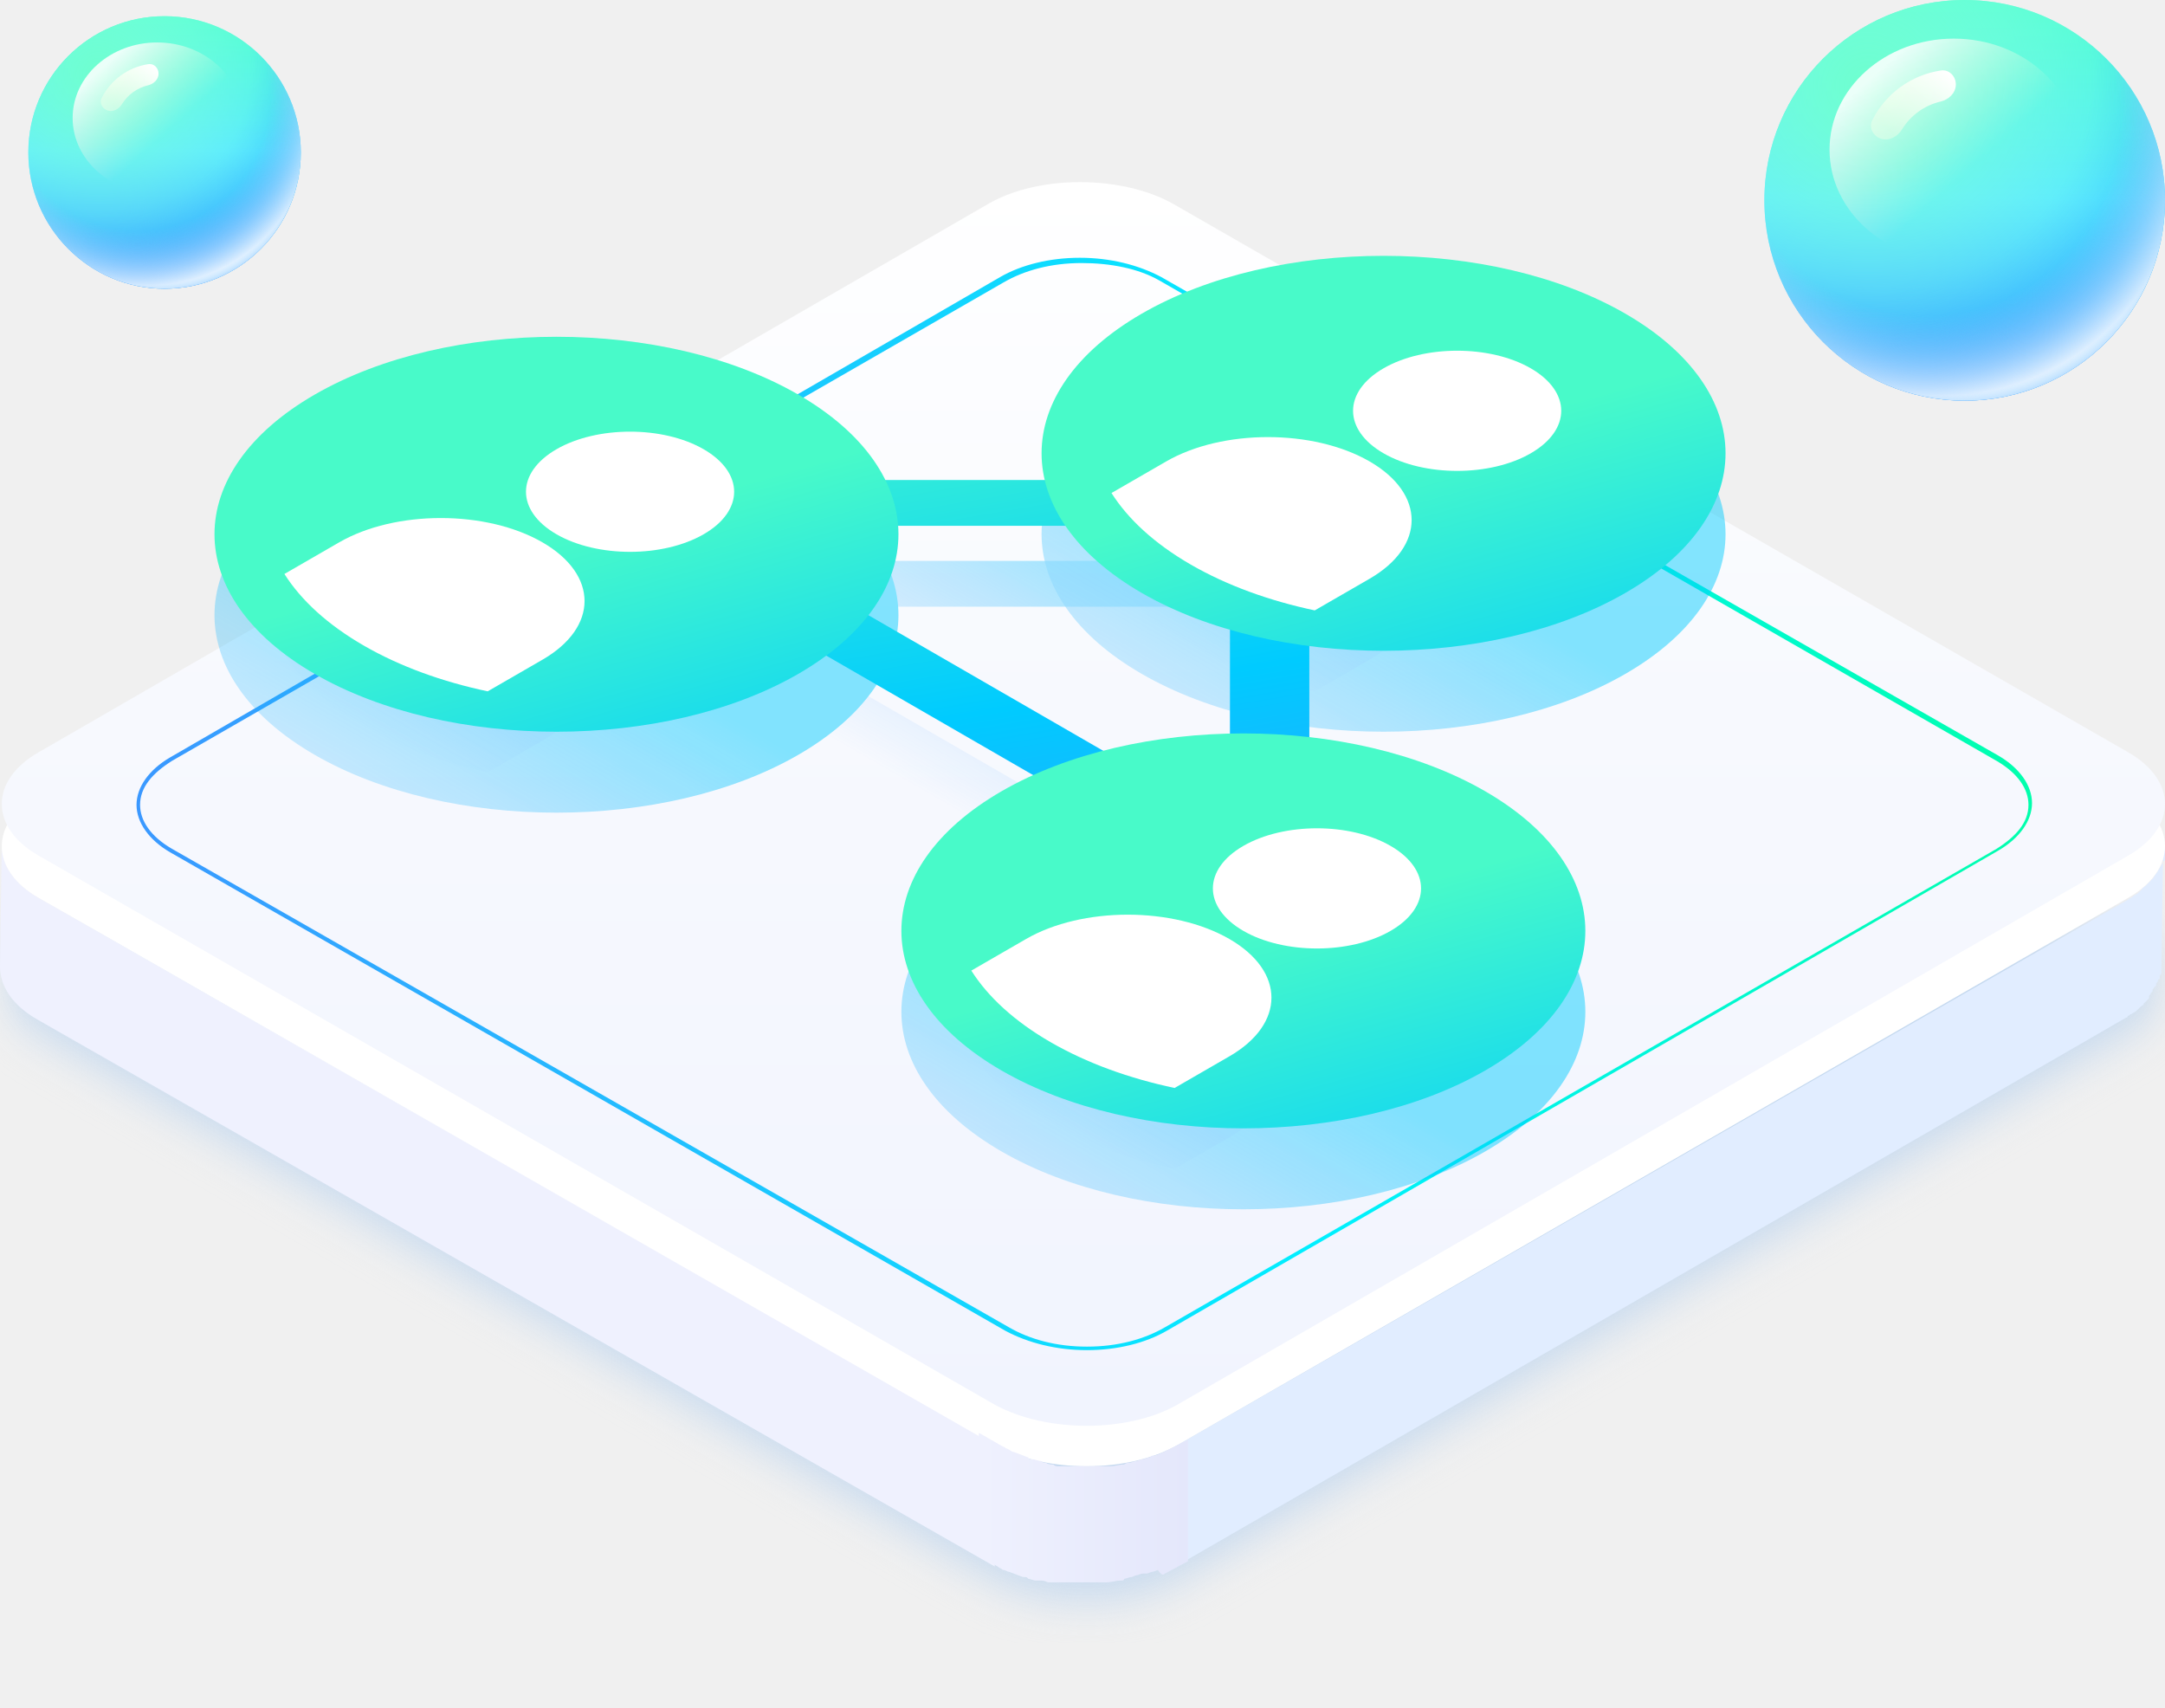
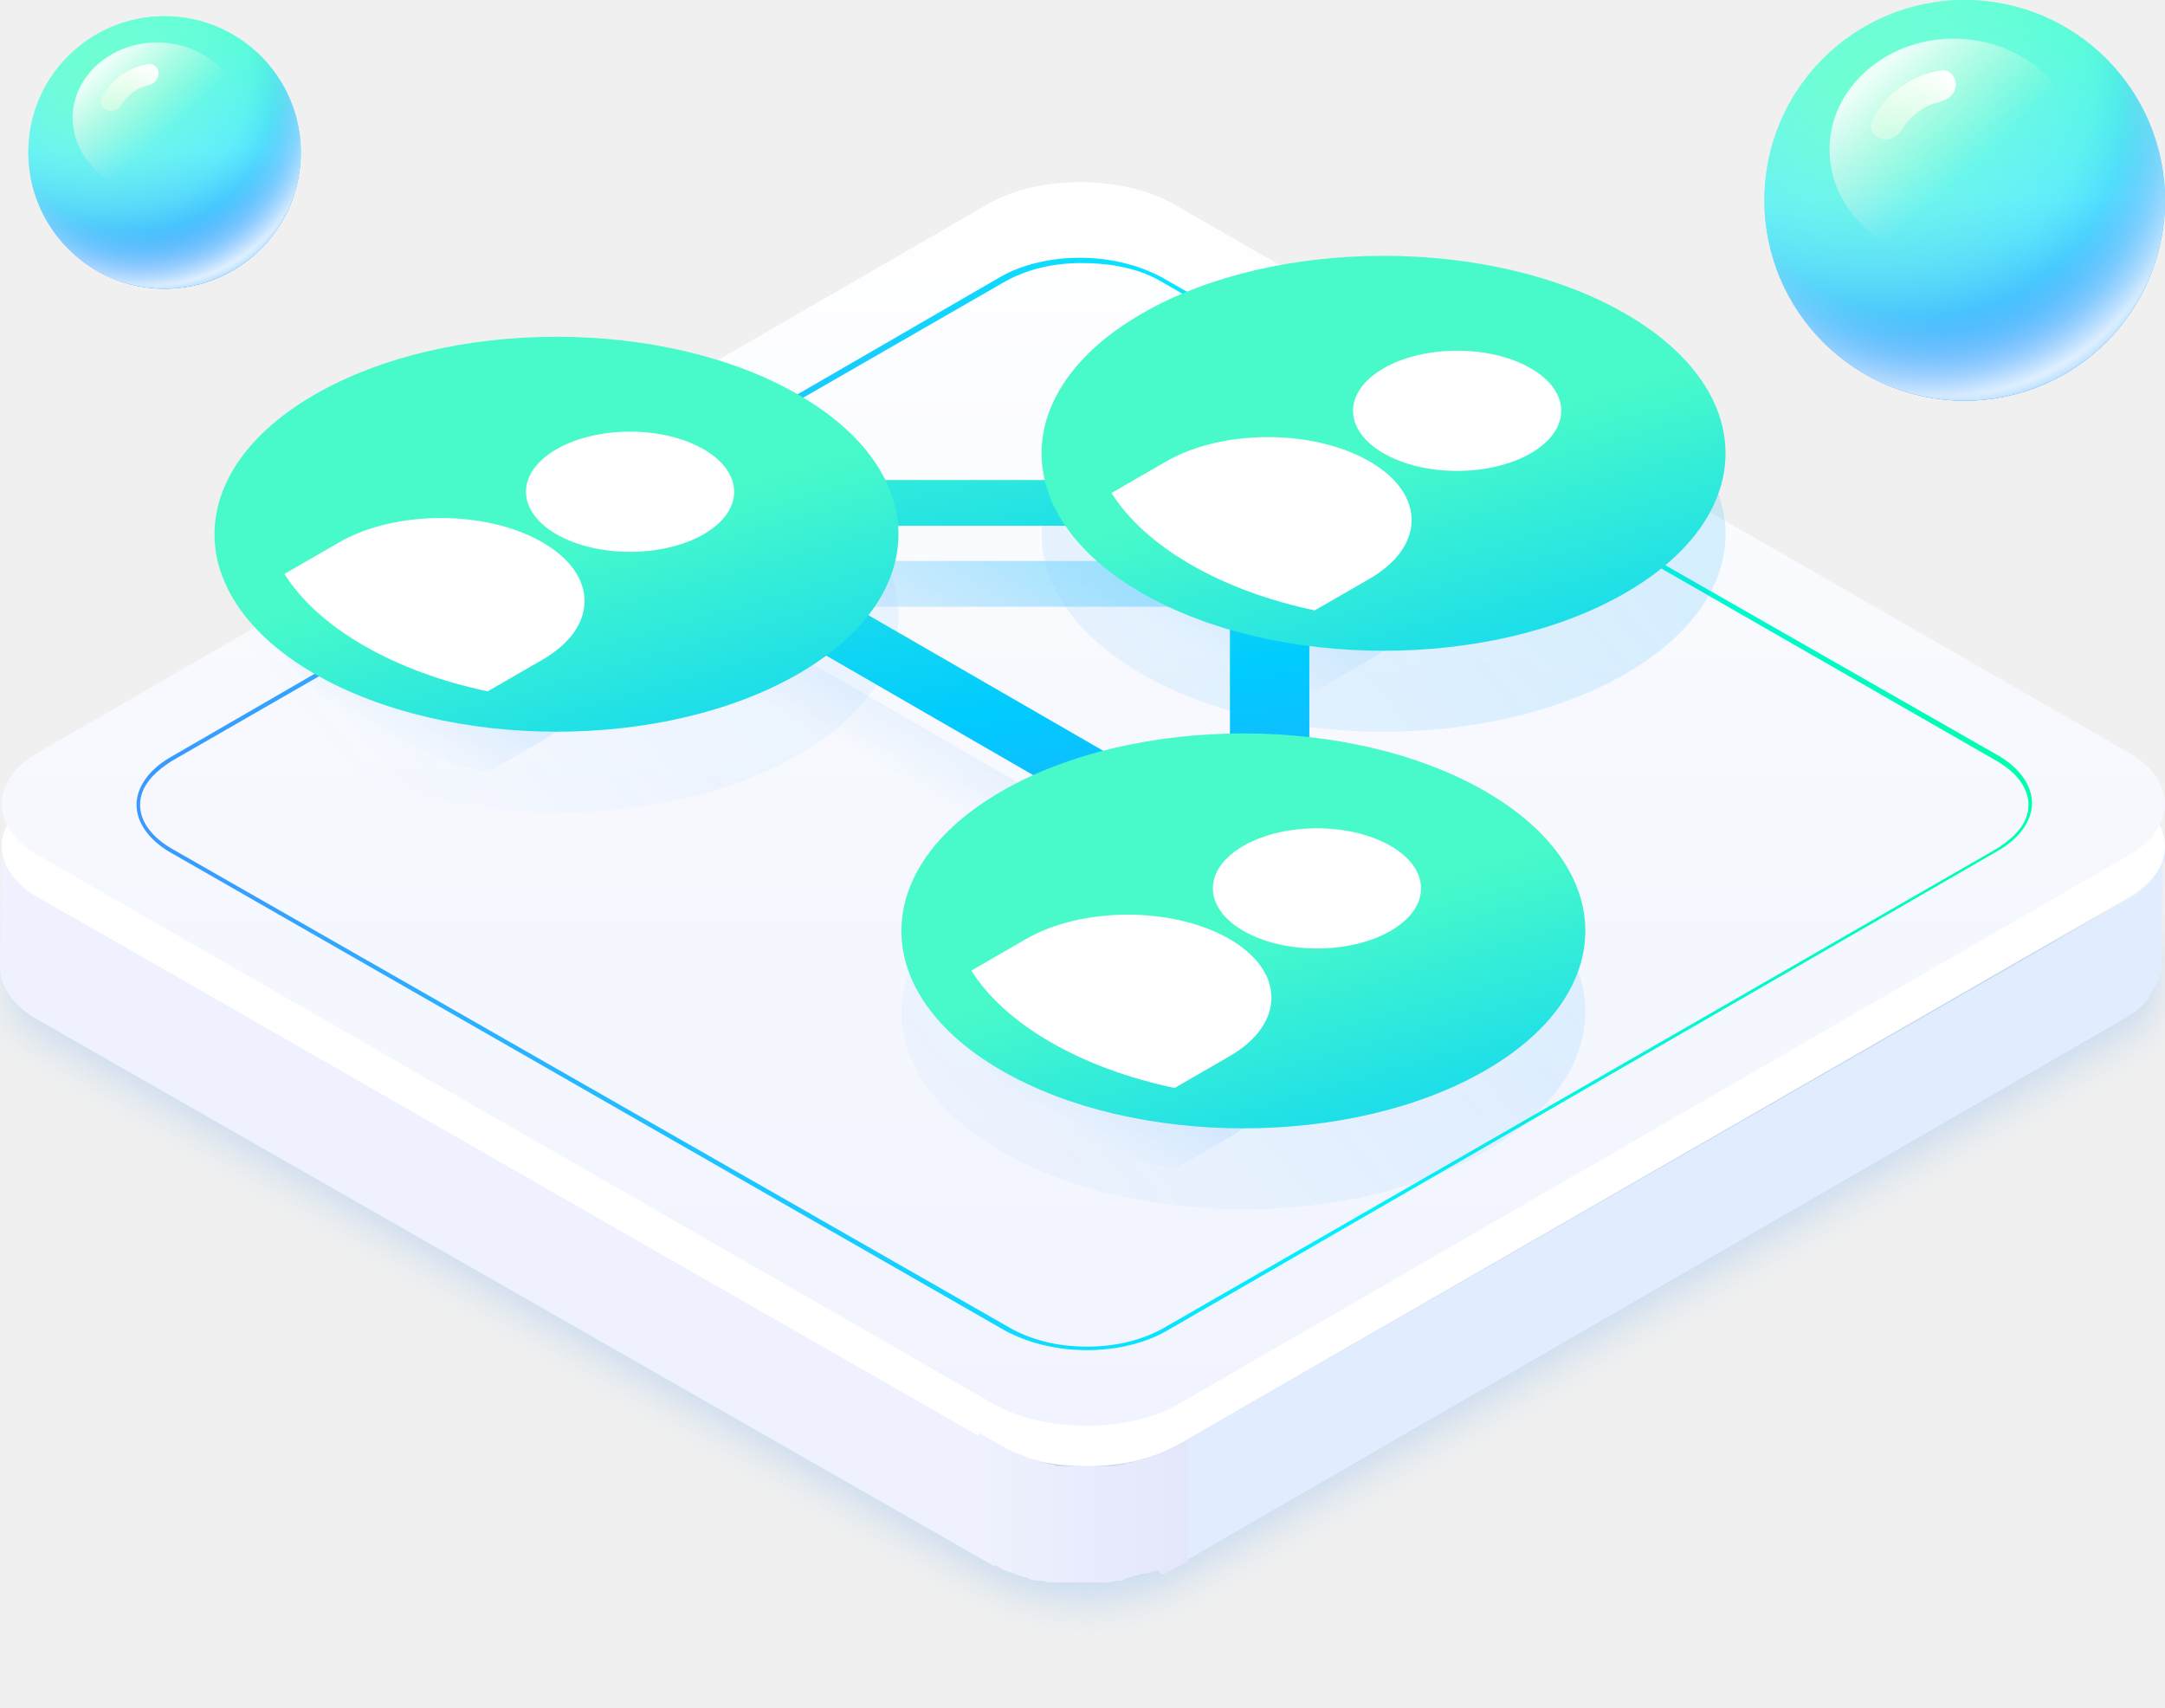
<svg xmlns="http://www.w3.org/2000/svg" width="535" height="422" viewBox="0 0 535 422" fill="none">
-   <g clip-path="url(#clip0_862_31931)">
-     <g filter="url(#filter0_f_862_31931)">
+   <g clip-path="url(#clip0_878_36588)">
+     <g filter="url(#filter0_f_878_36588)">
      <path d="M9.639 254.554C-2.63 247.6 -2.63 235.866 9.639 228.912L244.496 230.215C256.764 223.262 276.92 223.262 289.627 230.215L525.798 228.912C538.066 235.866 538.066 247.6 525.798 254.554L290.941 389.723C278.673 396.677 258.517 396.677 245.81 389.723L9.639 254.554Z" fill="#C5D9EF" />
    </g>
    <path d="M535 210.157C535 210.592 535 211.027 535 211.027C535 211.461 535 211.461 535 211.896C535 212.331 535 212.765 534.562 212.765C534.562 213.2 534.562 213.2 534.124 213.634C534.124 214.069 533.686 214.069 533.686 214.504C533.248 214.938 533.248 215.373 532.809 215.808C532.371 216.242 532.371 216.677 531.933 217.111C531.933 217.111 531.933 217.111 531.495 217.546C531.057 217.981 530.619 218.415 530.18 218.85C529.742 219.285 529.304 219.285 529.304 219.719C528.866 220.154 528.866 220.154 528.428 220.588C527.99 221.023 527.551 221.023 527.113 221.458C526.675 221.892 526.237 221.892 525.799 222.327L290.942 357.061L290.504 387.05L525.361 251.447C525.361 251.447 525.799 251.447 525.799 251.012C526.237 251.012 526.237 250.578 526.675 250.578C527.113 250.143 527.551 250.143 527.99 249.708C528.428 249.274 528.428 249.274 528.866 248.839C529.304 248.404 529.742 248.404 529.742 247.97C530.18 247.535 530.619 247.101 531.057 246.666C531.057 246.666 531.057 246.666 531.057 246.231C531.057 245.797 531.495 245.797 531.495 245.362L531.933 244.927C531.933 244.927 531.933 244.927 531.933 244.493C532.371 244.058 532.371 243.624 532.809 243.624C532.809 243.624 532.809 243.624 532.809 243.189C532.809 242.754 533.248 242.754 533.248 242.32C533.248 242.32 533.248 241.885 533.686 241.885C533.686 241.885 533.686 241.885 533.686 241.45C533.686 241.016 533.686 241.016 534.124 240.581V240.147C534.124 239.712 534.124 239.277 534.124 239.277C534.124 238.843 534.124 238.843 534.124 238.408C534.124 238.408 534.124 238.408 534.124 237.973L534.562 207.984C535 209.288 535 209.723 535 210.157Z" fill="#E1EDFF" />
    <path d="M9.64 221.892C3.505 218.415 0.438 213.634 0.438 208.854L0 238.843C0 243.623 3.067 248.404 9.201 251.881L245.811 387.05L246.249 357.061L9.64 221.892Z" fill="#EFF1FE" />
    <path d="M525.798 196.25C538.066 203.204 538.066 214.939 525.798 221.893L290.941 357.061C278.673 364.015 258.517 364.015 245.81 357.061L9.639 221.893C-2.63 214.939 -2.63 203.204 9.639 196.25L244.496 60.647C256.764 53.693 276.92 53.693 289.627 60.647L525.798 196.25Z" fill="white" />
-     <path d="M9.639 211.461C-2.63 204.507 -2.63 192.772 9.639 185.818L244.496 50.215C256.764 43.261 276.92 43.261 289.627 50.215L525.798 185.818C538.066 192.772 538.066 204.507 525.798 211.461L290.941 347.064C278.673 354.018 258.517 354.018 245.81 347.064L9.639 211.461Z" fill="url(#paint0_linear_862_31931)" />
-     <path d="M268.595 333.591C261.146 333.591 254.136 331.853 248.439 328.811L42.063 210.593C36.805 207.55 33.738 203.204 33.738 198.858C33.738 194.512 36.805 190.165 42.063 187.123L247.125 68.47C252.383 65.428 259.394 63.69 266.842 63.69C274.291 63.69 281.302 65.428 286.998 68.47L493.812 186.688C499.07 189.731 502.137 194.077 502.137 198.423C502.137 202.769 499.07 207.116 493.812 210.158L288.312 328.811C283.054 331.853 276.044 333.591 268.595 333.591ZM267.28 64.993C259.832 64.993 253.259 66.732 248.001 69.774L42.502 187.992C37.682 191.035 34.615 194.512 34.615 198.858C34.615 202.769 37.244 206.681 42.502 209.723L249.316 327.941C254.574 330.984 261.146 332.722 268.595 332.722C276.044 332.722 282.616 330.984 287.874 327.941L493.374 209.723C498.194 206.681 501.261 203.204 501.261 198.858C501.261 194.946 498.632 191.035 493.374 187.992L286.56 69.34C281.302 66.297 274.291 64.993 267.28 64.993Z" fill="url(#paint1_linear_862_31931)" />
-     <path d="M287.875 388.788C288.751 388.353 292.694 386.18 293.571 385.745V355.756C292.694 356.191 289.189 357.929 288.313 358.364C287.875 358.364 287.875 358.798 287.436 358.798C286.56 359.233 285.684 359.668 284.807 359.668C284.369 359.668 284.369 360.102 283.931 360.102C283.493 360.102 283.055 360.537 282.178 360.537C281.74 360.537 281.302 360.972 280.864 360.972C280.426 360.972 279.549 361.406 279.111 361.406C278.673 361.406 278.235 361.406 277.797 361.841C276.482 361.841 275.606 362.275 274.291 362.275C273.853 362.275 273.415 362.275 272.977 362.275C272.101 362.275 271.662 362.275 270.786 362.275C270.348 362.275 269.91 362.275 269.472 362.275C269.033 362.275 268.157 362.275 267.719 362.275C267.281 362.275 266.843 362.275 266.404 362.275C265.966 362.275 265.528 362.275 264.652 362.275C264.214 362.275 263.775 362.275 263.337 362.275C262.899 362.275 262.461 362.275 261.585 362.275C261.146 362.275 260.708 362.275 260.27 361.841C259.832 361.841 258.956 361.841 258.517 361.406C258.079 361.406 257.641 361.406 257.203 360.972C256.327 360.972 255.888 360.537 255.012 360.537C254.574 360.537 254.136 360.537 254.136 360.102C252.821 359.668 251.945 359.233 250.63 358.798C250.192 358.798 249.754 358.364 248.878 357.929C248.44 357.929 248.44 357.495 248.001 357.495C247.125 357.06 242.744 354.452 241.867 354.018V384.441C242.744 384.876 246.687 387.049 247.125 387.484C247.563 387.484 247.563 387.918 248.001 387.918C248.44 387.918 248.878 388.353 249.316 388.353C250.63 388.788 251.507 389.222 252.821 389.657C252.821 389.657 252.821 389.657 253.259 389.657C253.698 389.657 253.698 389.657 254.136 390.091C254.574 390.091 255.45 390.526 255.888 390.526H256.327C256.765 390.526 256.765 390.526 257.203 390.526C257.641 390.526 258.079 390.526 258.956 390.961C259.394 390.961 259.394 390.961 259.832 390.961C260.27 390.961 260.27 390.961 260.708 390.961C261.146 390.961 261.585 390.961 262.023 390.961C262.461 390.961 262.461 390.961 262.899 390.961C263.337 390.961 263.337 390.961 263.775 390.961C264.214 390.961 264.652 390.961 265.09 390.961C265.528 390.961 265.528 390.961 265.966 390.961C265.966 390.961 266.404 390.961 266.843 390.961C267.281 390.961 268.157 390.961 268.595 390.961C269.033 390.961 269.033 390.961 269.472 390.961H269.91C270.786 390.961 271.224 390.961 272.101 390.961C272.539 390.961 272.539 390.961 272.977 390.961C272.977 390.961 272.977 390.961 273.415 390.961C274.73 390.961 275.606 390.526 276.92 390.526C277.359 390.526 277.797 390.526 277.797 390.091C278.235 390.091 279.111 389.657 279.549 389.657C279.988 389.657 280.426 389.222 280.864 389.222C281.302 389.222 281.74 388.788 282.617 388.788H283.055H283.493C284.369 388.353 285.246 388.353 286.122 387.918C286.998 389.222 287.436 389.222 287.875 388.788Z" fill="url(#paint2_linear_862_31931)" />
+     <path d="M9.639 211.461C-2.63 204.507 -2.63 192.772 9.639 185.818L244.496 50.215C256.764 43.261 276.92 43.261 289.627 50.215L525.798 185.818C538.066 192.772 538.066 204.507 525.798 211.461L290.941 347.064C278.673 354.018 258.517 354.018 245.81 347.064L9.639 211.461Z" fill="url(#paint0_linear_878_36588)" />
+     <path d="M268.595 333.591C261.146 333.591 254.136 331.853 248.439 328.811L42.063 210.593C36.805 207.55 33.738 203.204 33.738 198.858C33.738 194.512 36.805 190.165 42.063 187.123L247.125 68.47C252.383 65.428 259.394 63.69 266.842 63.69C274.291 63.69 281.302 65.428 286.998 68.47L493.812 186.688C499.07 189.731 502.137 194.077 502.137 198.423C502.137 202.769 499.07 207.116 493.812 210.158L288.312 328.811C283.054 331.853 276.044 333.591 268.595 333.591ZM267.28 64.993C259.832 64.993 253.259 66.732 248.001 69.774L42.502 187.992C37.682 191.035 34.615 194.512 34.615 198.858C34.615 202.769 37.244 206.681 42.502 209.723L249.316 327.941C254.574 330.984 261.146 332.722 268.595 332.722C276.044 332.722 282.616 330.984 287.874 327.941L493.374 209.723C498.194 206.681 501.261 203.204 501.261 198.858C501.261 194.946 498.632 191.035 493.374 187.992L286.56 69.34C281.302 66.297 274.291 64.993 267.28 64.993Z" fill="url(#paint1_linear_878_36588)" />
+     <path d="M287.875 388.788C288.751 388.353 292.694 386.18 293.571 385.745V355.756C292.694 356.191 289.189 357.929 288.313 358.364C287.875 358.364 287.875 358.798 287.436 358.798C286.56 359.233 285.684 359.668 284.807 359.668C284.369 359.668 284.369 360.102 283.931 360.102C283.493 360.102 283.055 360.537 282.178 360.537C281.74 360.537 281.302 360.972 280.864 360.972C280.426 360.972 279.549 361.406 279.111 361.406C278.673 361.406 278.235 361.406 277.797 361.841C276.482 361.841 275.606 362.275 274.291 362.275C273.853 362.275 273.415 362.275 272.977 362.275C272.101 362.275 271.662 362.275 270.786 362.275C270.348 362.275 269.91 362.275 269.472 362.275C269.033 362.275 268.157 362.275 267.719 362.275C267.281 362.275 266.843 362.275 266.404 362.275C265.966 362.275 265.528 362.275 264.652 362.275C264.214 362.275 263.775 362.275 263.337 362.275C262.899 362.275 262.461 362.275 261.585 362.275C261.146 362.275 260.708 362.275 260.27 361.841C259.832 361.841 258.956 361.841 258.517 361.406C258.079 361.406 257.641 361.406 257.203 360.972C256.327 360.972 255.888 360.537 255.012 360.537C254.574 360.537 254.136 360.537 254.136 360.102C252.821 359.668 251.945 359.233 250.63 358.798C250.192 358.798 249.754 358.364 248.878 357.929C248.44 357.929 248.44 357.495 248.001 357.495C247.125 357.06 242.744 354.452 241.867 354.018V384.441C242.744 384.876 246.687 387.049 247.125 387.484C247.563 387.484 247.563 387.918 248.001 387.918C248.44 387.918 248.878 388.353 249.316 388.353C250.63 388.788 251.507 389.222 252.821 389.657C252.821 389.657 252.821 389.657 253.259 389.657C253.698 389.657 253.698 389.657 254.136 390.091C254.574 390.091 255.45 390.526 255.888 390.526H256.327C256.765 390.526 256.765 390.526 257.203 390.526C257.641 390.526 258.079 390.526 258.956 390.961C259.394 390.961 259.394 390.961 259.832 390.961C260.27 390.961 260.27 390.961 260.708 390.961C261.146 390.961 261.585 390.961 262.023 390.961C262.461 390.961 262.461 390.961 262.899 390.961C263.337 390.961 263.337 390.961 263.775 390.961C264.214 390.961 264.652 390.961 265.09 390.961C265.528 390.961 265.528 390.961 265.966 390.961C265.966 390.961 266.404 390.961 266.843 390.961C267.281 390.961 268.157 390.961 268.595 390.961C269.033 390.961 269.033 390.961 269.472 390.961H269.91C270.786 390.961 271.224 390.961 272.101 390.961C272.539 390.961 272.539 390.961 272.977 390.961C272.977 390.961 272.977 390.961 273.415 390.961C274.73 390.961 275.606 390.526 276.92 390.526C277.359 390.526 277.797 390.526 277.797 390.091C278.235 390.091 279.111 389.657 279.549 389.657C279.988 389.657 280.426 389.222 280.864 389.222C281.302 389.222 281.74 388.788 282.617 388.788H283.055H283.493C284.369 388.353 285.246 388.353 286.122 387.918C286.998 389.222 287.436 389.222 287.875 388.788Z" fill="url(#paint2_linear_878_36588)" />
    <g opacity="0.48">
-       <path fill-rule="evenodd" clip-rule="evenodd" d="M303.95 153.442C303.95 151.489 301.209 149.906 297.827 149.906L191.106 149.906C185.65 149.906 182.918 153.715 186.776 155.942L293.496 217.557C297.354 219.784 303.95 218.207 303.95 215.057L303.95 153.442ZM297.826 138.593C312.031 138.593 323.546 145.241 323.546 153.442L323.546 215.057C323.546 228.286 295.842 234.912 279.64 225.557L172.919 163.942C156.717 154.587 168.192 138.593 191.106 138.593L297.826 138.593Z" fill="url(#paint3_linear_862_31931)" />
-       <circle r="69" transform="matrix(0.866025 0.5 -0.866025 0.5 341.895 132)" fill="url(#paint4_linear_862_31931)" />
-       <circle r="69" transform="matrix(0.866025 0.5 -0.866025 0.5 307.252 250)" fill="url(#paint5_linear_862_31931)" />
-       <circle r="69" transform="matrix(0.866025 0.5 -0.866025 0.5 137.512 152)" fill="url(#paint6_linear_862_31931)" />
-       <path d="M341.894 132C351.938 137.799 368.223 137.799 378.267 132C388.311 126.201 388.311 116.799 378.267 111C368.223 105.201 351.938 105.201 341.894 111C331.85 116.799 331.85 126.201 341.894 132Z" fill="url(#paint7_linear_862_31931)" />
-       <path d="M288.2 134L274.666 141.814C278.76 148.267 285.292 154.321 294.263 159.5C303.233 164.679 313.719 168.451 324.896 170.814L338.43 163C352.3 154.992 352.3 142.008 338.43 134C324.559 125.992 302.071 125.992 288.2 134Z" fill="url(#paint8_linear_862_31931)" />
-       <path d="M307.253 250C317.298 255.799 333.582 255.799 343.626 250C353.671 244.201 353.671 234.799 343.626 229C333.582 223.201 317.298 223.201 307.253 229C297.209 234.799 297.209 244.201 307.253 250Z" fill="url(#paint9_linear_862_31931)" />
-       <path d="M253.56 252L240.025 259.814C244.119 266.267 250.651 272.321 259.622 277.5C268.593 282.679 279.078 286.451 290.255 288.814L303.789 281C317.66 272.992 317.66 260.008 303.789 252C289.919 243.992 267.43 243.992 253.56 252Z" fill="url(#paint10_linear_862_31931)" />
-       <path d="M137.511 152C147.555 157.799 163.84 157.799 173.884 152C183.928 146.201 183.928 136.799 173.884 131C163.84 125.201 147.555 125.201 137.511 131C127.467 136.799 127.467 146.201 137.511 152Z" fill="url(#paint11_linear_862_31931)" />
-       <path d="M83.818 154L70.283 161.814C74.377 168.267 80.909 174.321 89.88 179.5C98.85 184.679 109.336 188.451 120.513 190.814L134.047 183C147.918 174.992 147.918 162.008 134.047 154C120.177 145.992 97.688 145.992 83.818 154Z" fill="url(#paint12_linear_862_31931)" />
+       <path fill-rule="evenodd" clip-rule="evenodd" d="M303.95 153.443C303.95 151.49 301.209 149.907 297.827 149.907L191.106 149.907C185.65 149.907 182.918 153.716 186.776 155.943L293.496 217.558C297.354 219.785 303.95 218.208 303.95 215.058L303.95 153.443ZM297.826 138.594C312.031 138.594 323.546 145.242 323.546 153.443L323.546 215.058C323.546 228.287 295.842 234.913 279.64 225.558L172.919 163.943C156.717 154.588 168.192 138.594 191.106 138.594L297.826 138.594Z" fill="url(#paint3_linear_878_36588)" />
+       <path fill-rule="evenodd" clip-rule="evenodd" d="M401.65 166.5C368.648 185.554 315.141 185.554 282.139 166.5C249.136 147.446 249.136 116.554 282.139 97.5C315.141 78.446 368.648 78.446 401.65 97.5C434.652 116.554 434.652 147.446 401.65 166.5ZM367.008 284.5C334.005 303.554 280.498 303.554 247.496 284.5C214.494 265.446 214.494 234.554 247.496 215.5C280.498 196.446 334.005 196.446 367.008 215.5C400.01 234.554 400.01 265.446 367.008 284.5ZM77.756 186.5C110.758 205.554 164.265 205.554 197.267 186.5C230.269 167.446 230.269 136.554 197.267 117.5C164.265 98.446 110.758 98.446 77.756 117.5C44.754 136.554 44.754 167.446 77.756 186.5Z" fill="url(#paint4_linear_878_36588)" fill-opacity="0.78" />
+       <path d="M341.894 132C351.938 137.799 368.223 137.799 378.267 132C388.311 126.201 388.311 116.799 378.267 111C368.223 105.201 351.938 105.201 341.894 111C331.85 116.799 331.85 126.201 341.894 132Z" fill="url(#paint5_linear_878_36588)" />
+       <path d="M288.2 134L274.666 141.814C278.76 148.267 285.292 154.321 294.263 159.5C303.233 164.679 313.719 168.451 324.896 170.814L338.43 163C352.3 154.992 352.3 142.008 338.43 134C324.559 125.992 302.071 125.992 288.2 134Z" fill="url(#paint6_linear_878_36588)" />
+       <path d="M307.253 250C317.298 255.799 333.582 255.799 343.626 250C353.671 244.201 353.671 234.799 343.626 229C333.582 223.201 317.298 223.201 307.253 229C297.209 234.799 297.209 244.201 307.253 250Z" fill="url(#paint7_linear_878_36588)" />
+       <path d="M253.56 252L240.025 259.814C244.119 266.267 250.651 272.321 259.622 277.5C268.593 282.679 279.078 286.451 290.255 288.814L303.789 281C317.66 272.992 317.66 260.008 303.789 252C289.919 243.992 267.43 243.992 253.56 252Z" fill="url(#paint8_linear_878_36588)" />
+       <path d="M137.511 152C147.555 157.799 163.84 157.799 173.884 152C183.928 146.201 183.928 136.799 173.884 131C163.84 125.201 147.555 125.201 137.511 131C127.467 136.799 127.467 146.201 137.511 152Z" fill="url(#paint9_linear_878_36588)" />
+       <path d="M83.818 154L70.283 161.814C74.377 168.267 80.909 174.321 89.88 179.5C98.85 184.679 109.336 188.451 120.513 190.814L134.047 183C147.918 174.992 147.918 162.008 134.047 154C120.177 145.992 97.688 145.992 83.818 154Z" fill="url(#paint10_linear_878_36588)" />
    </g>
-     <path fill-rule="evenodd" clip-rule="evenodd" d="M303.95 133.442C303.95 131.489 301.209 129.906 297.827 129.906L191.106 129.906C185.65 129.906 182.918 133.715 186.776 135.942L293.496 197.557C297.354 199.784 303.95 198.207 303.95 195.057L303.95 133.442ZM297.826 118.593C312.031 118.593 323.546 125.241 323.546 133.442L323.546 195.057C323.546 208.286 295.842 214.912 279.64 205.557L172.919 143.942C156.717 134.587 168.192 118.593 191.106 118.593L297.826 118.593Z" fill="url(#paint13_linear_862_31931)" />
-     <circle r="69" transform="matrix(0.866025 0.5 -0.866025 0.5 341.895 112)" fill="url(#paint14_linear_862_31931)" />
-     <circle r="69" transform="matrix(0.866025 0.5 -0.866025 0.5 307.252 230)" fill="url(#paint15_linear_862_31931)" />
-     <circle r="69" transform="matrix(0.866025 0.5 -0.866025 0.5 137.512 132)" fill="url(#paint16_linear_862_31931)" />
+     <path fill-rule="evenodd" clip-rule="evenodd" d="M303.95 133.443C303.95 131.49 301.209 129.907 297.827 129.907L191.106 129.907C185.65 129.907 182.918 133.716 186.776 135.943L293.496 197.558C297.354 199.785 303.95 198.208 303.95 195.058L303.95 133.443ZM297.826 118.594C312.031 118.594 323.546 125.242 323.546 133.443L323.546 195.058C323.546 208.287 295.842 214.913 279.64 205.558L172.919 143.943C156.717 134.588 168.192 118.594 191.106 118.594L297.826 118.594Z" fill="url(#paint11_linear_878_36588)" />
+     <circle r="69" transform="matrix(0.866025 0.5 -0.866025 0.5 341.895 112)" fill="url(#paint12_linear_878_36588)" />
+     <circle r="69" transform="matrix(0.866025 0.5 -0.866025 0.5 307.252 230)" fill="url(#paint13_linear_878_36588)" />
+     <circle r="69" transform="matrix(0.866025 0.5 -0.866025 0.5 137.512 132)" fill="url(#paint14_linear_878_36588)" />
    <path d="M341.894 112C351.938 117.799 368.223 117.799 378.267 112C388.311 106.201 388.311 96.799 378.267 91C368.223 85.201 351.938 85.201 341.894 91C331.85 96.799 331.85 106.201 341.894 112Z" fill="white" />
    <path d="M288.2 114L274.666 121.814C278.76 128.267 285.292 134.321 294.263 139.5C303.233 144.679 313.719 148.451 324.896 150.814L338.43 143C352.3 134.992 352.3 122.008 338.43 114C324.559 105.992 302.071 105.992 288.2 114Z" fill="white" />
    <path d="M307.253 230C317.298 235.799 333.582 235.799 343.626 230C353.671 224.201 353.671 214.799 343.626 209C333.582 203.201 317.298 203.201 307.253 209C297.209 214.799 297.209 224.201 307.253 230Z" fill="white" />
    <path d="M253.56 232L240.025 239.814C244.119 246.267 250.651 252.321 259.622 257.5C268.593 262.679 279.078 266.451 290.255 268.814L303.789 261C317.66 252.992 317.66 240.008 303.789 232C289.919 223.992 267.43 223.992 253.56 232Z" fill="white" />
    <path d="M137.511 132C147.555 137.799 163.84 137.799 173.884 132C183.928 126.201 183.928 116.799 173.884 111C163.84 105.201 147.555 105.201 137.511 111C127.467 116.799 127.467 126.201 137.511 132Z" fill="white" />
    <path d="M83.818 134L70.283 141.814C74.377 148.267 80.909 154.321 89.88 159.5C98.85 164.679 109.336 168.451 120.513 170.814L134.047 163C147.918 154.992 147.918 142.008 134.047 134C120.177 125.992 97.688 125.992 83.818 134Z" fill="white" />
-     <circle cx="40.667" cy="37.667" r="33.667" fill="url(#paint17_linear_862_31931)" />
-     <circle cx="40.667" cy="37.667" r="33.667" fill="url(#paint18_radial_862_31931)" />
-     <circle cx="40.667" cy="37.667" r="33.667" fill="url(#paint19_radial_862_31931)" />
-     <circle cx="40.667" cy="37.667" r="33.667" fill="url(#paint20_radial_862_31931)" />
-     <circle cx="40.667" cy="37.667" r="33.667" fill="url(#paint21_radial_862_31931)" />
+     <circle cx="40.667" cy="37.667" r="33.667" fill="url(#paint15_linear_878_36588)" />
+     <circle cx="40.667" cy="37.667" r="33.667" fill="url(#paint16_radial_878_36588)" />
+     <circle cx="40.667" cy="37.667" r="33.667" fill="url(#paint17_radial_878_36588)" />
+     <circle cx="40.667" cy="37.667" r="33.667" fill="url(#paint18_radial_878_36588)" />
+     <circle cx="40.667" cy="37.667" r="33.667" fill="url(#paint19_radial_878_36588)" />
    <g style="mix-blend-mode:lighten">
-       <ellipse cx="38.843" cy="29.149" rx="20.89" ry="18.659" fill="url(#paint22_linear_862_31931)" />
+       <ellipse cx="38.843" cy="29.149" rx="20.89" ry="18.659" fill="url(#paint20_linear_878_36588)" />
    </g>
    <g style="mix-blend-mode:lighten">
-       <path d="M26.628 27.315C25.277 26.895 24.503 25.445 25.14 24.181C26.249 21.982 27.872 20.067 29.888 18.61C31.904 17.152 34.23 16.209 36.666 15.844C38.066 15.635 39.201 16.823 39.176 18.239C39.152 19.654 37.969 20.75 36.591 21.074C35.266 21.385 34.008 21.956 32.892 22.763C31.776 23.57 30.84 24.586 30.13 25.747C29.391 26.954 27.98 27.735 26.628 27.315Z" fill="url(#paint23_linear_862_31931)" />
+       <path d="M26.628 27.316C25.277 26.896 24.503 25.446 25.14 24.182C26.249 21.983 27.872 20.069 29.888 18.611C31.904 17.153 34.23 16.21 36.666 15.845C38.066 15.636 39.201 16.825 39.176 18.24V18.24C39.152 19.655 37.969 20.751 36.591 21.075C35.266 21.386 34.008 21.957 32.892 22.764C31.776 23.571 30.84 24.587 30.13 25.748C29.391 26.955 27.98 27.736 26.628 27.316V27.316Z" fill="url(#paint21_linear_878_36588)" />
    </g>
-     <circle cx="485.5" cy="49.5" r="49.5" fill="url(#paint24_linear_862_31931)" />
-     <circle cx="485.5" cy="49.5" r="49.5" fill="url(#paint25_radial_862_31931)" />
-     <circle cx="485.5" cy="49.5" r="49.5" fill="url(#paint26_radial_862_31931)" />
-     <circle cx="485.5" cy="49.5" r="49.5" fill="url(#paint27_radial_862_31931)" />
-     <circle cx="485.5" cy="49.5" r="49.5" fill="url(#paint28_radial_862_31931)" />
+     <circle cx="485.5" cy="49.5" r="49.5" fill="url(#paint22_linear_878_36588)" />
+     <circle cx="485.5" cy="49.5" r="49.5" fill="url(#paint23_radial_878_36588)" />
+     <circle cx="485.5" cy="49.5" r="49.5" fill="url(#paint24_radial_878_36588)" />
+     <circle cx="485.5" cy="49.5" r="49.5" fill="url(#paint25_radial_878_36588)" />
+     <circle cx="485.5" cy="49.5" r="49.5" fill="url(#paint26_radial_878_36588)" />
    <g style="mix-blend-mode:lighten">
-       <ellipse cx="482.817" cy="36.977" rx="30.714" ry="27.434" fill="url(#paint29_linear_862_31931)" />
+       <ellipse cx="482.817" cy="36.978" rx="30.714" ry="27.434" fill="url(#paint27_linear_878_36588)" />
    </g>
    <g style="mix-blend-mode:lighten">
-       <path d="M464.86 34.281C462.873 33.663 461.735 31.531 462.672 29.673C464.302 26.439 466.689 23.625 469.653 21.481C472.616 19.337 476.037 17.951 479.618 17.415C481.676 17.107 483.345 18.855 483.31 20.936C483.274 23.016 481.534 24.628 479.508 25.104C477.561 25.561 475.71 26.401 474.07 27.587C472.429 28.774 471.053 30.268 470.009 31.975C468.923 33.75 466.848 34.898 464.86 34.281Z" fill="url(#paint30_linear_862_31931)" />
+       <path d="M464.86 34.282C462.873 33.664 461.735 31.532 462.672 29.674C464.302 26.44 466.689 23.625 469.653 21.482C472.616 19.338 476.037 17.952 479.618 17.416C481.676 17.108 483.345 18.856 483.31 20.936V20.936C483.274 23.017 481.534 24.629 479.508 25.105C477.561 25.562 475.71 26.401 474.07 27.588C472.429 28.775 471.053 30.269 470.009 31.976C468.923 33.751 466.848 34.899 464.86 34.282V34.282Z" fill="url(#paint28_linear_878_36588)" />
    </g>
  </g>
  <defs>
-     <filter id="filter0_f_862_31931" x="-10.562" y="214" width="556.562" height="191.938" filterUnits="userSpaceOnUse" color-interpolation-filters="sRGB">
+     <filter id="filter0_f_878_36588" x="-10.562" y="214" width="556.562" height="191.938" filterUnits="userSpaceOnUse" color-interpolation-filters="sRGB">
      <feFlood flood-opacity="0" result="BackgroundImageFix" />
      <feBlend mode="normal" in="SourceGraphic" in2="BackgroundImageFix" result="shape" />
-       <feGaussianBlur stdDeviation="5.5" result="effect1_foregroundBlur_862_31931" />
+       <feGaussianBlur stdDeviation="5.5" result="effect1_foregroundBlur_878_36588" />
    </filter>
-     <linearGradient id="paint0_linear_862_31931" x1="267.84" y1="352.232" x2="267.84" y2="44.998" gradientUnits="userSpaceOnUse">
+     <linearGradient id="paint0_linear_878_36588" x1="267.84" y1="352.232" x2="267.84" y2="44.998" gradientUnits="userSpaceOnUse">
      <stop stop-color="#F1F4FE" />
      <stop offset="0.58" stop-color="#F7F9FE" />
      <stop offset="1" stop-color="white" />
    </linearGradient>
-     <linearGradient id="paint1_linear_862_31931" x1="33.384" y1="198.621" x2="502.289" y2="198.621" gradientUnits="userSpaceOnUse">
+     <linearGradient id="paint1_linear_878_36588" x1="33.384" y1="198.621" x2="502.289" y2="198.621" gradientUnits="userSpaceOnUse">
      <stop stop-color="#3A98FF" />
      <stop offset="0.628" stop-color="#00F0FF" />
      <stop offset="1" stop-color="#00FFAC" />
    </linearGradient>
-     <linearGradient id="paint2_linear_862_31931" x1="242.582" y1="373.938" x2="293.464" y2="373.938" gradientUnits="userSpaceOnUse">
+     <linearGradient id="paint2_linear_878_36588" x1="242.582" y1="373.938" x2="293.464" y2="373.938" gradientUnits="userSpaceOnUse">
      <stop stop-color="#EFF1FE" />
      <stop offset="1" stop-color="#E4E7FB" />
    </linearGradient>
-     <linearGradient id="paint3_linear_862_31931" x1="316.013" y1="142.942" x2="271.146" y2="220.653" gradientUnits="userSpaceOnUse">
+     <linearGradient id="paint3_linear_878_36588" x1="316.013" y1="142.943" x2="271.146" y2="220.654" gradientUnits="userSpaceOnUse">
      <stop stop-color="#00CBFF" />
      <stop offset="1" stop-color="#3A98FF" stop-opacity="0" />
    </linearGradient>
-     <linearGradient id="paint4_linear_862_31931" x1="69" y1="0" x2="69" y2="138" gradientUnits="userSpaceOnUse">
+     <linearGradient id="paint4_linear_878_36588" x1="840.5" y1="65.5" x2="320.837" y2="486.528" gradientUnits="userSpaceOnUse">
      <stop stop-color="#00CBFF" />
      <stop offset="1" stop-color="#3A98FF" stop-opacity="0" />
    </linearGradient>
-     <linearGradient id="paint5_linear_862_31931" x1="69" y1="0" x2="69" y2="138" gradientUnits="userSpaceOnUse">
+     <linearGradient id="paint5_linear_878_36588" x1="378.267" y1="111" x2="336.265" y2="183.75" gradientUnits="userSpaceOnUse">
      <stop stop-color="#00CBFF" />
      <stop offset="1" stop-color="#3A98FF" stop-opacity="0" />
    </linearGradient>
-     <linearGradient id="paint6_linear_862_31931" x1="69" y1="0" x2="69" y2="138" gradientUnits="userSpaceOnUse">
+     <linearGradient id="paint6_linear_878_36588" x1="378.267" y1="111" x2="336.265" y2="183.75" gradientUnits="userSpaceOnUse">
      <stop stop-color="#00CBFF" />
      <stop offset="1" stop-color="#3A98FF" stop-opacity="0" />
    </linearGradient>
-     <linearGradient id="paint7_linear_862_31931" x1="378.267" y1="111" x2="336.265" y2="183.75" gradientUnits="userSpaceOnUse">
+     <linearGradient id="paint7_linear_878_36588" x1="343.626" y1="229" x2="301.624" y2="301.75" gradientUnits="userSpaceOnUse">
      <stop stop-color="#00CBFF" />
      <stop offset="1" stop-color="#3A98FF" stop-opacity="0" />
    </linearGradient>
-     <linearGradient id="paint8_linear_862_31931" x1="378.267" y1="111" x2="336.265" y2="183.75" gradientUnits="userSpaceOnUse">
+     <linearGradient id="paint8_linear_878_36588" x1="343.626" y1="229" x2="301.624" y2="301.75" gradientUnits="userSpaceOnUse">
      <stop stop-color="#00CBFF" />
      <stop offset="1" stop-color="#3A98FF" stop-opacity="0" />
    </linearGradient>
-     <linearGradient id="paint9_linear_862_31931" x1="343.626" y1="229" x2="301.624" y2="301.75" gradientUnits="userSpaceOnUse">
+     <linearGradient id="paint9_linear_878_36588" x1="173.884" y1="131" x2="131.882" y2="203.75" gradientUnits="userSpaceOnUse">
      <stop stop-color="#00CBFF" />
      <stop offset="1" stop-color="#3A98FF" stop-opacity="0" />
    </linearGradient>
-     <linearGradient id="paint10_linear_862_31931" x1="343.626" y1="229" x2="301.624" y2="301.75" gradientUnits="userSpaceOnUse">
+     <linearGradient id="paint10_linear_878_36588" x1="173.884" y1="131" x2="131.882" y2="203.75" gradientUnits="userSpaceOnUse">
      <stop stop-color="#00CBFF" />
      <stop offset="1" stop-color="#3A98FF" stop-opacity="0" />
    </linearGradient>
-     <linearGradient id="paint11_linear_862_31931" x1="173.884" y1="131" x2="131.882" y2="203.75" gradientUnits="userSpaceOnUse">
-       <stop stop-color="#00CBFF" />
-       <stop offset="1" stop-color="#3A98FF" stop-opacity="0" />
-     </linearGradient>
-     <linearGradient id="paint12_linear_862_31931" x1="173.884" y1="131" x2="131.882" y2="203.75" gradientUnits="userSpaceOnUse">
-       <stop stop-color="#00CBFF" />
-       <stop offset="1" stop-color="#3A98FF" stop-opacity="0" />
-     </linearGradient>
-     <linearGradient id="paint13_linear_862_31931" x1="356.829" y1="235.469" x2="328.451" y2="67.759" gradientUnits="userSpaceOnUse">
+     <linearGradient id="paint11_linear_878_36588" x1="356.829" y1="235.47" x2="328.451" y2="67.76" gradientUnits="userSpaceOnUse">
      <stop stop-color="#3A98FF" />
      <stop offset="0.456" stop-color="#00CBFF" />
      <stop offset="1" stop-color="#48FAC9" />
    </linearGradient>
-     <linearGradient id="paint14_linear_862_31931" x1="182.606" y1="118.485" x2="-16.727" y2="50.182" gradientUnits="userSpaceOnUse">
+     <linearGradient id="paint12_linear_878_36588" x1="182.606" y1="118.485" x2="-16.727" y2="50.182" gradientUnits="userSpaceOnUse">
      <stop stop-color="#3A98FF" />
      <stop offset="0.456" stop-color="#00CBFF" />
      <stop offset="1" stop-color="#48FAC9" />
    </linearGradient>
-     <linearGradient id="paint15_linear_862_31931" x1="182.606" y1="118.485" x2="-16.727" y2="50.182" gradientUnits="userSpaceOnUse">
+     <linearGradient id="paint13_linear_878_36588" x1="182.606" y1="118.485" x2="-16.727" y2="50.182" gradientUnits="userSpaceOnUse">
      <stop stop-color="#3A98FF" />
      <stop offset="0.456" stop-color="#00CBFF" />
      <stop offset="1" stop-color="#48FAC9" />
    </linearGradient>
-     <linearGradient id="paint16_linear_862_31931" x1="182.606" y1="118.485" x2="-16.727" y2="50.182" gradientUnits="userSpaceOnUse">
+     <linearGradient id="paint14_linear_878_36588" x1="182.606" y1="118.485" x2="-16.727" y2="50.182" gradientUnits="userSpaceOnUse">
      <stop stop-color="#3A98FF" />
      <stop offset="0.456" stop-color="#00CBFF" />
      <stop offset="1" stop-color="#48FAC9" />
    </linearGradient>
-     <linearGradient id="paint17_linear_862_31931" x1="40.667" y1="4" x2="40.667" y2="71.333" gradientUnits="userSpaceOnUse">
+     <linearGradient id="paint15_linear_878_36588" x1="40.667" y1="4" x2="40.667" y2="71.333" gradientUnits="userSpaceOnUse">
      <stop stop-color="#40FFC6" />
      <stop offset="0.493" stop-color="#4AE6FF" />
      <stop offset="1" stop-color="#2595FF" />
    </linearGradient>
-     <radialGradient id="paint18_radial_862_31931" cx="0" cy="0" r="1" gradientUnits="userSpaceOnUse" gradientTransform="translate(26.8393 17.2262) rotate(62.6223) scale(75.8263)">
+     <radialGradient id="paint16_radial_878_36588" cx="0" cy="0" r="1" gradientUnits="userSpaceOnUse" gradientTransform="translate(26.8393 17.2262) rotate(62.6223) scale(75.8263)">
      <stop offset="0.462" stop-color="#2AA8FF" stop-opacity="0" />
      <stop offset="0.895" stop-color="#2595FF" />
    </radialGradient>
-     <radialGradient id="paint19_radial_862_31931" cx="0" cy="0" r="1" gradientUnits="userSpaceOnUse" gradientTransform="translate(24.4345 18.4286) rotate(56.6259) scale(90.7081)">
+     <radialGradient id="paint17_radial_878_36588" cx="0" cy="0" r="1" gradientUnits="userSpaceOnUse" gradientTransform="translate(24.4345 18.4286) rotate(56.6259) scale(90.7081)">
      <stop stop-color="#6EFFCE" />
      <stop offset="0.57" stop-color="#A5FFFD" stop-opacity="0" />
    </radialGradient>
-     <radialGradient id="paint20_radial_862_31931" cx="0" cy="0" r="1" gradientUnits="userSpaceOnUse" gradientTransform="translate(34.0536 24.4405) rotate(63.4349) scale(48.3586)">
+     <radialGradient id="paint18_radial_878_36588" cx="0" cy="0" r="1" gradientUnits="userSpaceOnUse" gradientTransform="translate(34.0536 24.4405) rotate(63.4349) scale(48.3586)">
      <stop offset="0.672" stop-color="#9EC6FD" stop-opacity="0" />
      <stop offset="1" stop-color="white" />
    </radialGradient>
-     <radialGradient id="paint21_radial_862_31931" cx="0" cy="0" r="1" gradientUnits="userSpaceOnUse" gradientTransform="translate(37.027 30.3874) rotate(62.0378) scale(41.7221)">
+     <radialGradient id="paint19_radial_878_36588" cx="0" cy="0" r="1" gradientUnits="userSpaceOnUse" gradientTransform="translate(37.027 30.3874) rotate(62.0378) scale(41.7221)">
      <stop offset="0.961" stop-color="#2AA8FF" stop-opacity="0" />
      <stop offset="1" stop-color="#058AFF" stop-opacity="0.26" />
    </radialGradient>
-     <linearGradient id="paint22_linear_862_31931" x1="26.906" y1="15.305" x2="41.967" y2="32.032" gradientUnits="userSpaceOnUse">
+     <linearGradient id="paint20_linear_878_36588" x1="26.906" y1="15.305" x2="41.967" y2="32.032" gradientUnits="userSpaceOnUse">
      <stop stop-color="white" stop-opacity="0.86" />
      <stop offset="1" stop-color="#D9D9D9" stop-opacity="0" />
    </linearGradient>
-     <linearGradient id="paint23_linear_862_31931" x1="38.847" y1="17.193" x2="29.747" y2="27.657" gradientUnits="userSpaceOnUse">
+     <linearGradient id="paint21_linear_878_36588" x1="38.847" y1="17.194" x2="29.747" y2="27.658" gradientUnits="userSpaceOnUse">
      <stop stop-color="white" />
      <stop offset="1" stop-color="#FFFFE9" stop-opacity="0.38" />
    </linearGradient>
-     <linearGradient id="paint24_linear_862_31931" x1="485.5" y1="0" x2="485.5" y2="99" gradientUnits="userSpaceOnUse">
+     <linearGradient id="paint22_linear_878_36588" x1="485.5" y1="0" x2="485.5" y2="99" gradientUnits="userSpaceOnUse">
      <stop stop-color="#40FFC6" />
      <stop offset="0.493" stop-color="#4AE6FF" />
      <stop offset="1" stop-color="#2595FF" />
    </linearGradient>
-     <radialGradient id="paint25_radial_862_31931" cx="0" cy="0" r="1" gradientUnits="userSpaceOnUse" gradientTransform="translate(465.17 19.4464) rotate(62.6223) scale(111.487)">
+     <radialGradient id="paint23_radial_878_36588" cx="0" cy="0" r="1" gradientUnits="userSpaceOnUse" gradientTransform="translate(465.17 19.4464) rotate(62.6223) scale(111.487)">
      <stop offset="0.462" stop-color="#2AA8FF" stop-opacity="0" />
      <stop offset="0.895" stop-color="#2595FF" />
    </radialGradient>
-     <radialGradient id="paint26_radial_862_31931" cx="0" cy="0" r="1" gradientUnits="userSpaceOnUse" gradientTransform="translate(461.634 21.2143) rotate(56.6259) scale(133.368)">
+     <radialGradient id="paint24_radial_878_36588" cx="0" cy="0" r="1" gradientUnits="userSpaceOnUse" gradientTransform="translate(461.634 21.2143) rotate(56.6259) scale(133.368)">
      <stop stop-color="#6EFFCE" />
      <stop offset="0.57" stop-color="#A5FFFD" stop-opacity="0" />
    </radialGradient>
-     <radialGradient id="paint27_radial_862_31931" cx="0" cy="0" r="1" gradientUnits="userSpaceOnUse" gradientTransform="translate(475.777 30.0536) rotate(63.4349) scale(71.1015)">
+     <radialGradient id="paint25_radial_878_36588" cx="0" cy="0" r="1" gradientUnits="userSpaceOnUse" gradientTransform="translate(475.777 30.0536) rotate(63.4349) scale(71.1015)">
      <stop offset="0.672" stop-color="#9EC6FD" stop-opacity="0" />
      <stop offset="1" stop-color="white" />
    </radialGradient>
-     <radialGradient id="paint28_radial_862_31931" cx="0" cy="0" r="1" gradientUnits="userSpaceOnUse" gradientTransform="translate(480.149 38.7973) rotate(62.0378) scale(61.3439)">
+     <radialGradient id="paint26_radial_878_36588" cx="0" cy="0" r="1" gradientUnits="userSpaceOnUse" gradientTransform="translate(480.149 38.7973) rotate(62.0378) scale(61.3439)">
      <stop offset="0.961" stop-color="#2AA8FF" stop-opacity="0" />
      <stop offset="1" stop-color="#058AFF" stop-opacity="0.26" />
    </radialGradient>
-     <linearGradient id="paint29_linear_862_31931" x1="465.267" y1="16.623" x2="487.411" y2="41.216" gradientUnits="userSpaceOnUse">
+     <linearGradient id="paint27_linear_878_36588" x1="465.267" y1="16.624" x2="487.411" y2="41.217" gradientUnits="userSpaceOnUse">
      <stop stop-color="white" stop-opacity="0.86" />
      <stop offset="1" stop-color="#D9D9D9" stop-opacity="0" />
    </linearGradient>
-     <linearGradient id="paint30_linear_862_31931" x1="482.825" y1="19.398" x2="469.446" y2="34.783" gradientUnits="userSpaceOnUse">
+     <linearGradient id="paint28_linear_878_36588" x1="482.825" y1="19.399" x2="469.446" y2="34.784" gradientUnits="userSpaceOnUse">
      <stop stop-color="white" />
      <stop offset="1" stop-color="#FFFFE9" stop-opacity="0.38" />
    </linearGradient>
-     <clipPath id="clip0_862_31931">
+     <clipPath id="clip0_878_36588">
      <rect width="535" height="422" fill="white" />
    </clipPath>
  </defs>
</svg>
